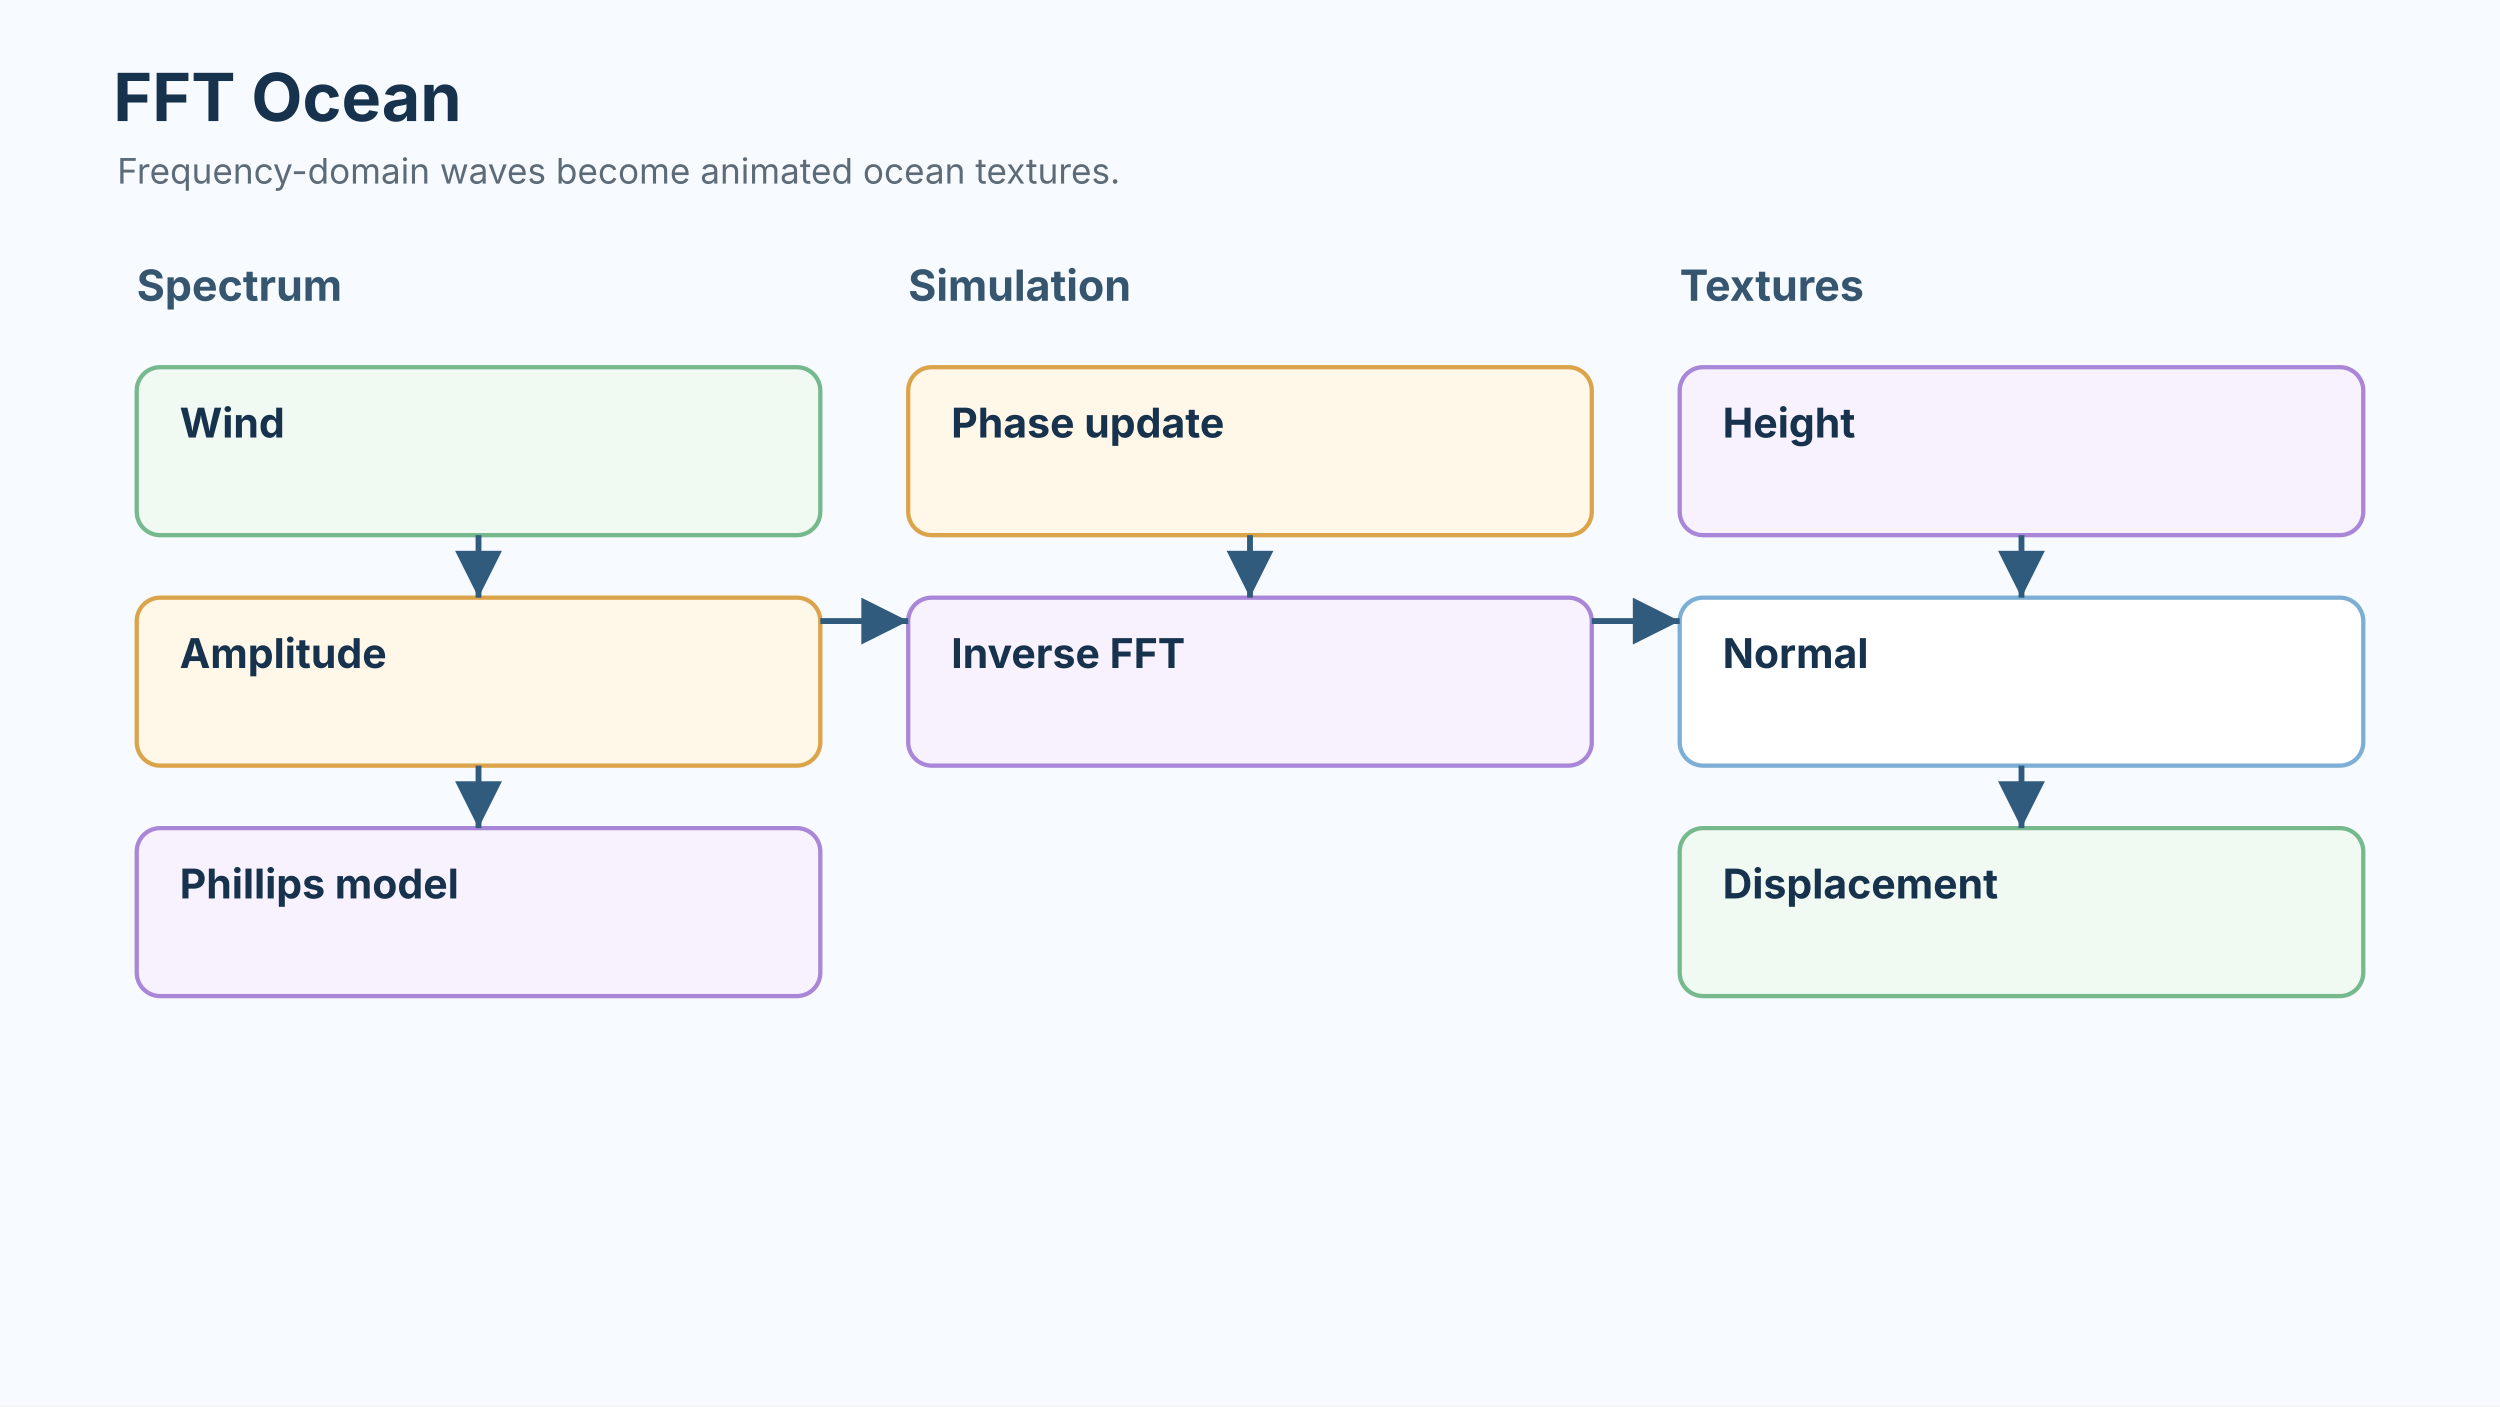
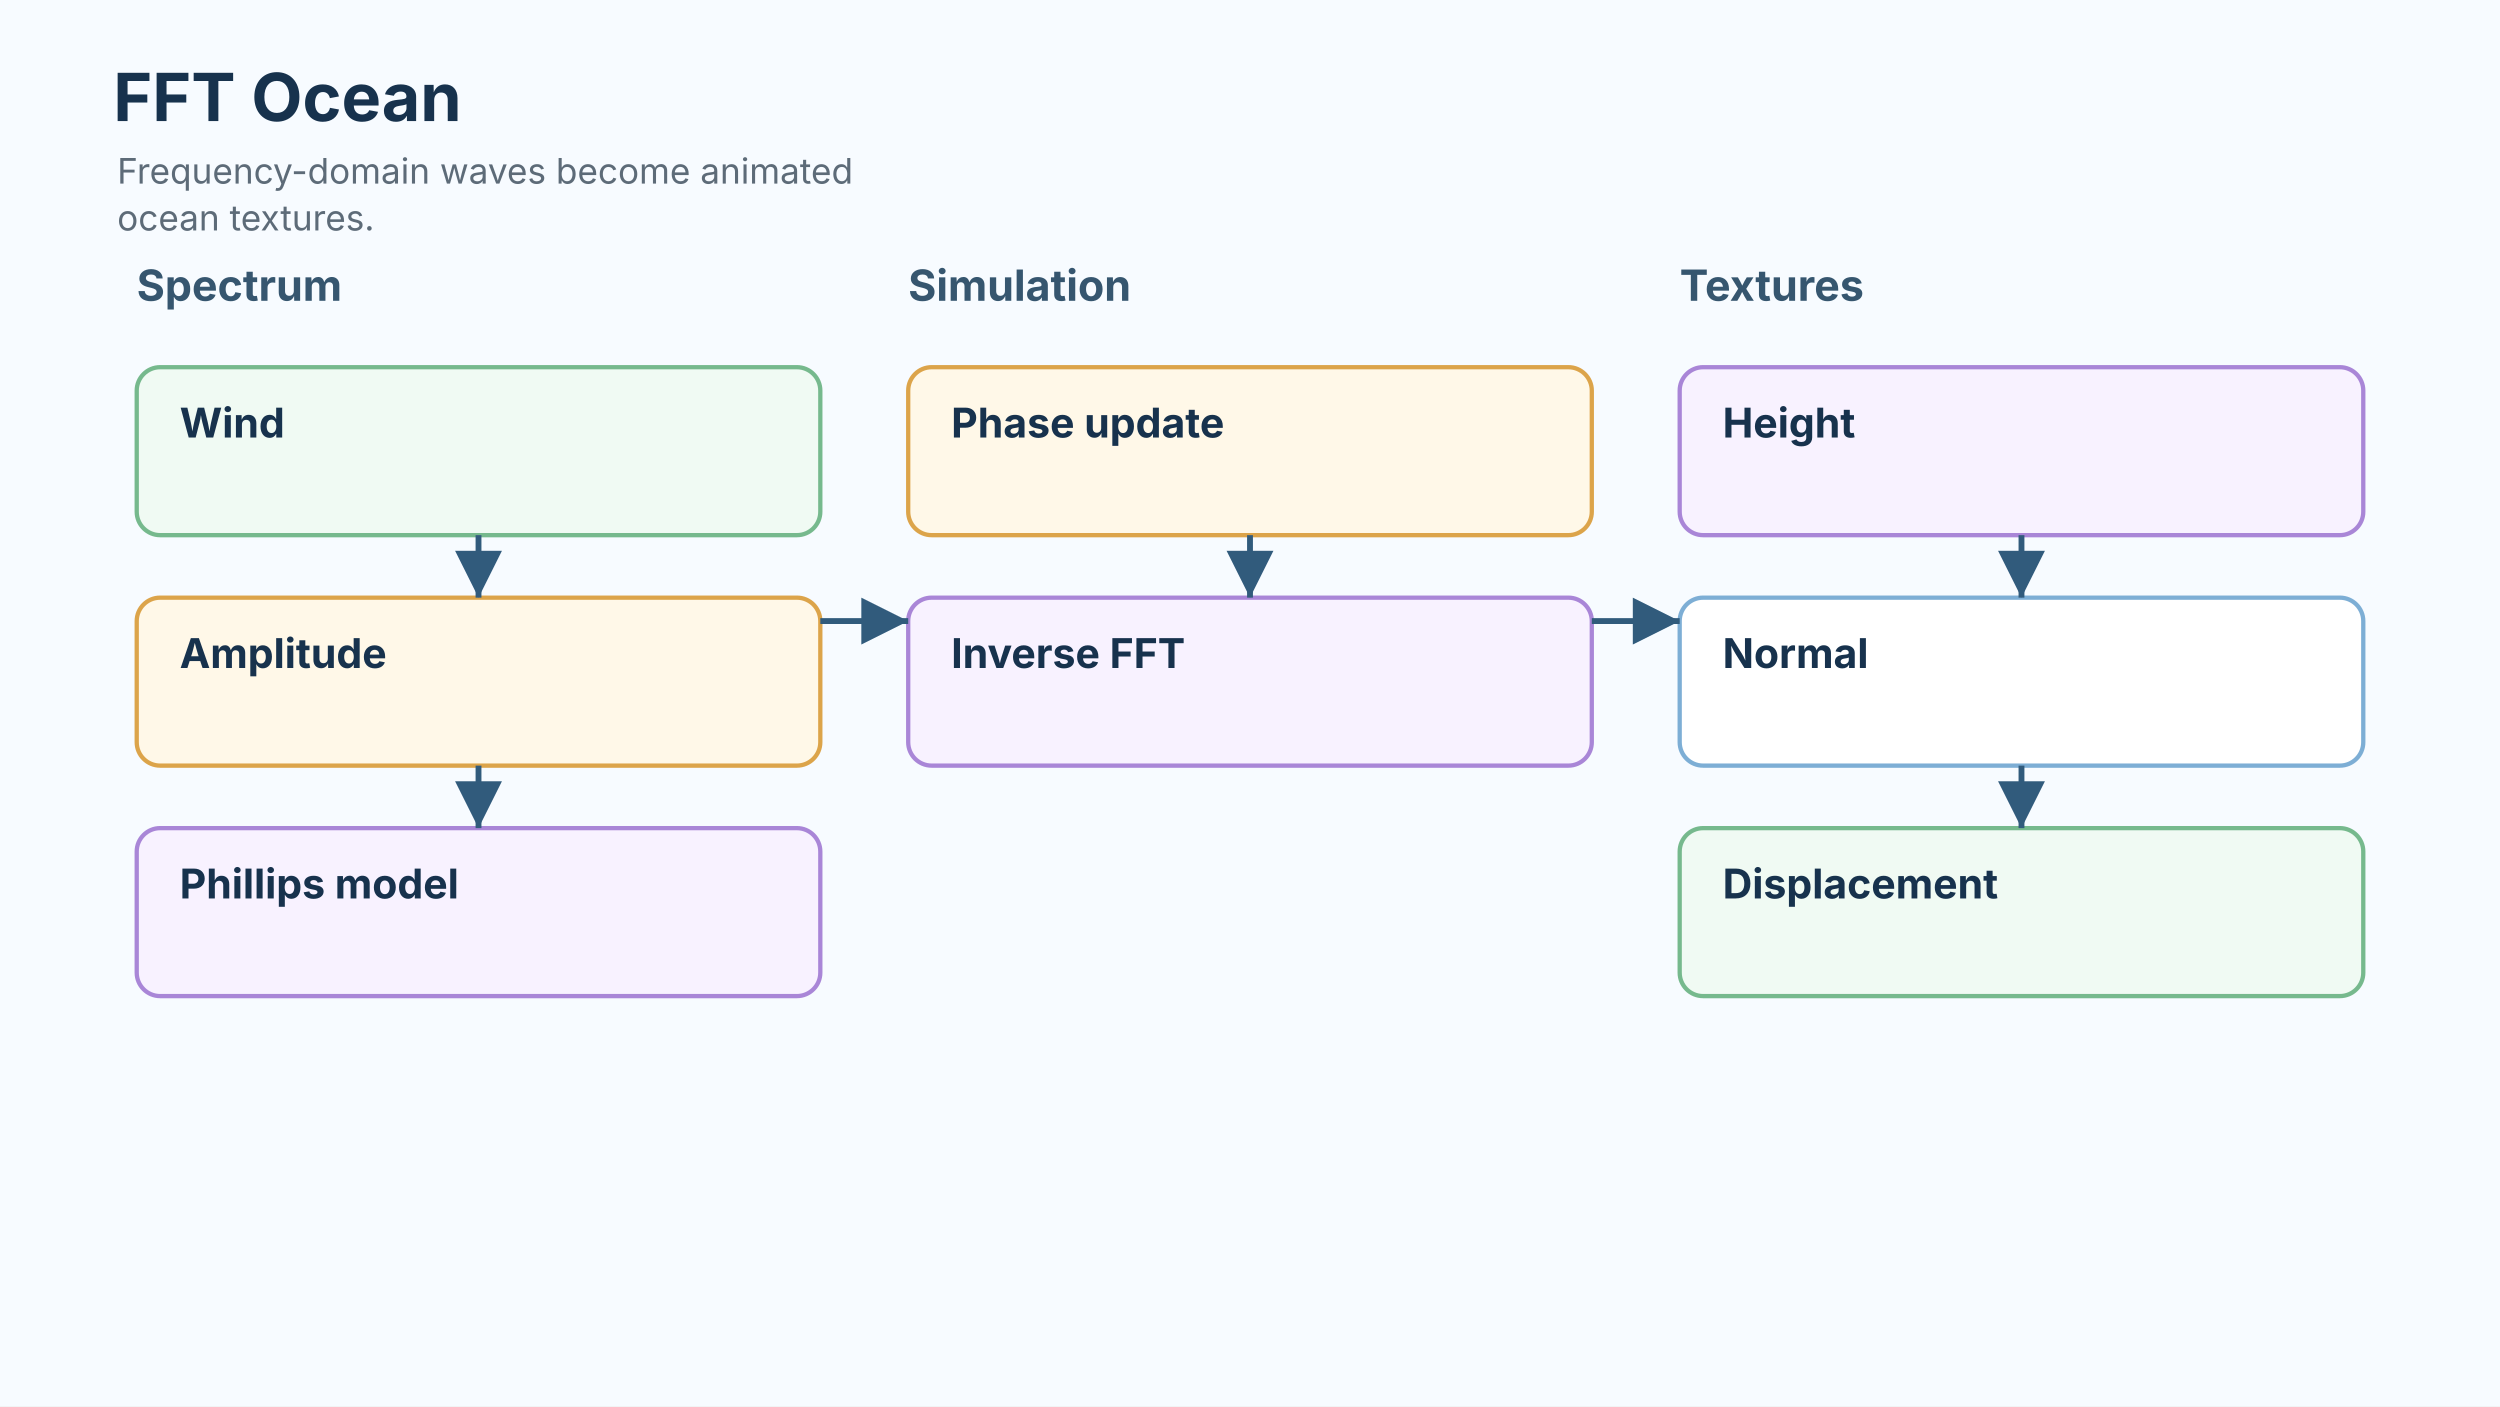
<svg xmlns="http://www.w3.org/2000/svg" width="1280" height="720" viewBox="0 0 1280 720" role="img" aria-labelledby="title desc">
  <defs>
    <marker id="arrow" markerWidth="12" markerHeight="12" refX="10" refY="6" orient="auto">
      <path d="M2,2 L10,6 L2,10 Z" fill="#315b7c" />
    </marker>
    <style>
      .bg{fill:#f7fbff}.title{font:700 34px Inter,Segoe UI,Arial,sans-serif;fill:#17324d}.sub{font:18px Inter,Segoe UI,Arial,sans-serif;fill:#5d6b78}
      .lane{font:700 22px Inter,Segoe UI,Arial,sans-serif;fill:#36566f}.box{fill:#fff;stroke-width:2.2}.blue{stroke:#7daed5;fill:#ffffff}.green{stroke:#76b98d;fill:#f0faf3}.amber{stroke:#dca44a;fill:#fff8e8}.violet{stroke:#a986d7;fill:#f8f2ff}
      .label{font:700 21px Inter,Segoe UI,Arial,sans-serif;fill:#17324d}.small{font:16px Inter,Segoe UI,Arial,sans-serif;fill:#435464}.arrow{stroke:#315b7c;stroke-width:3;fill:none;marker-end:url(#arrow)}
    </style>
  </defs>
  <rect class="bg" width="1280" height="720" />
  <text class="title" x="58" y="62">FFT Ocean</text>
-   <text class="sub" x="60" y="94" text-anchor="start">Frequency-domain waves become animated ocean textures.</text>
+   <text class="sub" x="60" y="94" text-anchor="start">Frequency-domain waves become animated</text>
+   <text class="sub" x="60" y="118" text-anchor="start">ocean textures.</text>
  <text class="lane" x="70" y="154">Spectrum</text>
  <rect class="box green" x="70" y="188" width="350" height="86" rx="12" />
  <text class="label" x="92" y="224" text-anchor="start">Wind</text>
  <rect class="box amber" x="70" y="306" width="350" height="86" rx="12" />
  <text class="label" x="92" y="342" text-anchor="start">Amplitude</text>
  <path class="arrow" d="M245 274 L245 306" />
  <rect class="box violet" x="70" y="424" width="350" height="86" rx="12" />
  <text class="label" x="92" y="460" text-anchor="start">Phillips model</text>
  <path class="arrow" d="M245 392 L245 424" />
  <text class="lane" x="465" y="154">Simulation</text>
  <rect class="box amber" x="465" y="188" width="350" height="86" rx="12" />
  <text class="label" x="487" y="224" text-anchor="start">Phase update</text>
  <rect class="box violet" x="465" y="306" width="350" height="86" rx="12" />
  <text class="label" x="487" y="342" text-anchor="start">Inverse FFT</text>
  <path class="arrow" d="M640 274 L640 306" />
  <path class="arrow" d="M420 318 C442 318, 442 318, 465 318" />
  <text class="lane" x="860" y="154">Textures</text>
  <rect class="box violet" x="860" y="188" width="350" height="86" rx="12" />
  <text class="label" x="882" y="224" text-anchor="start">Height</text>
  <rect class="box blue" x="860" y="306" width="350" height="86" rx="12" />
  <text class="label" x="882" y="342" text-anchor="start">Normal</text>
  <path class="arrow" d="M1035 274 L1035 306" />
  <rect class="box green" x="860" y="424" width="350" height="86" rx="12" />
  <text class="label" x="882" y="460" text-anchor="start">Displacement</text>
  <path class="arrow" d="M1035 392 L1035 424" />
  <path class="arrow" d="M815 318 C838 318, 838 318, 860 318" />
</svg>
